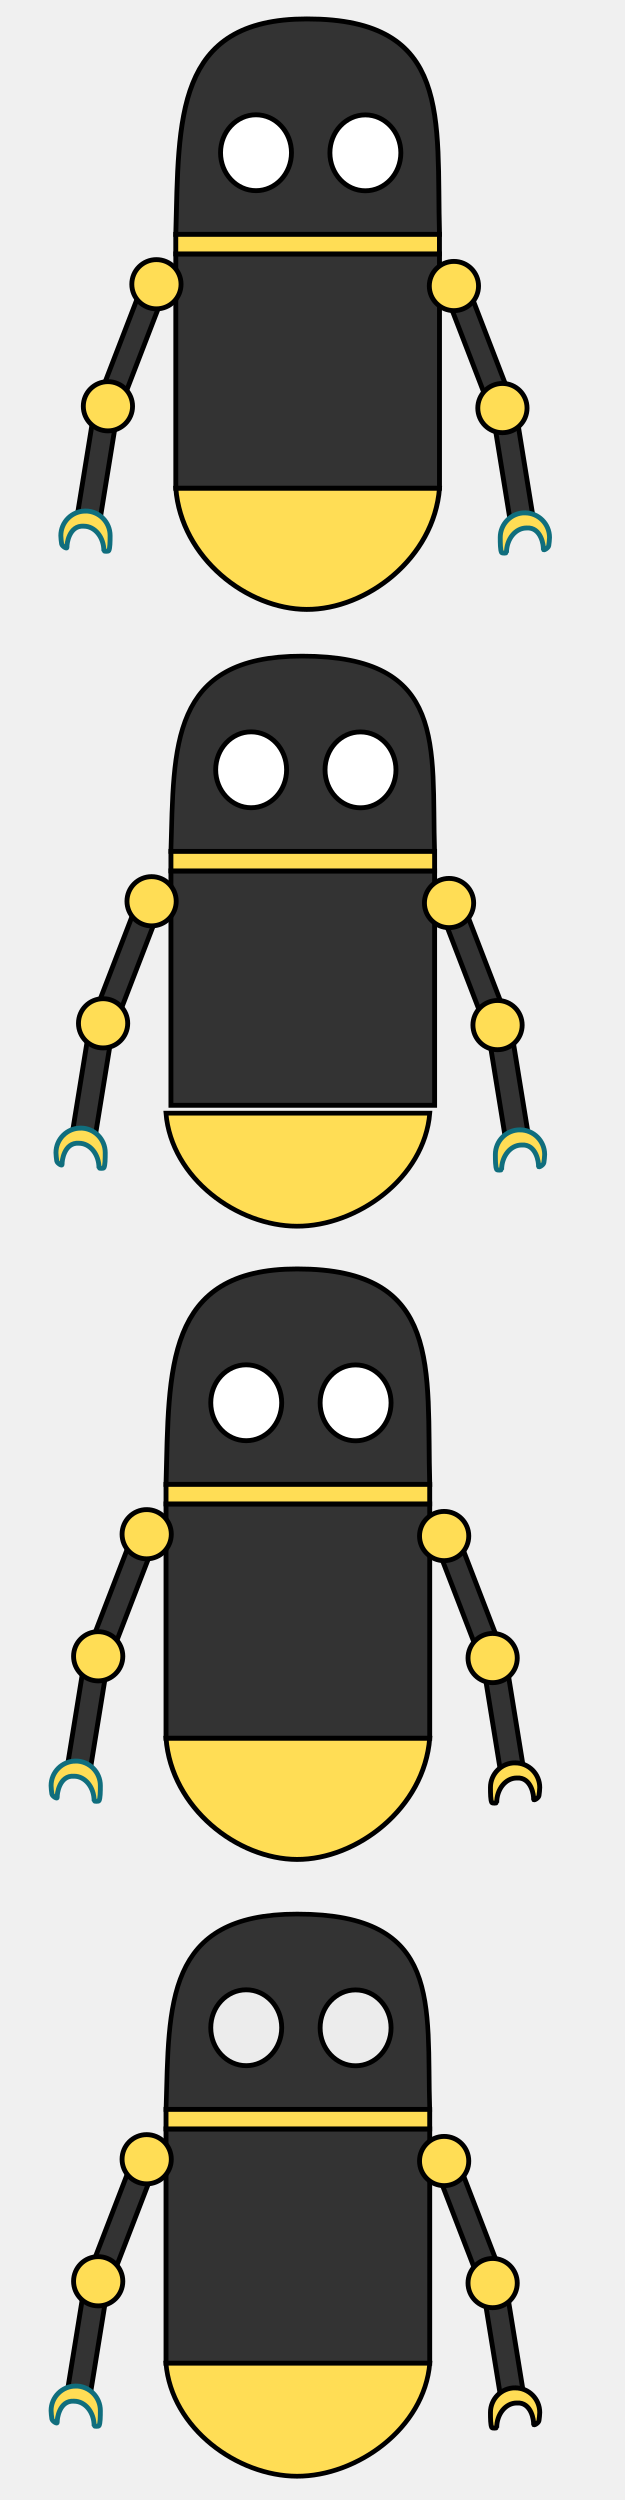
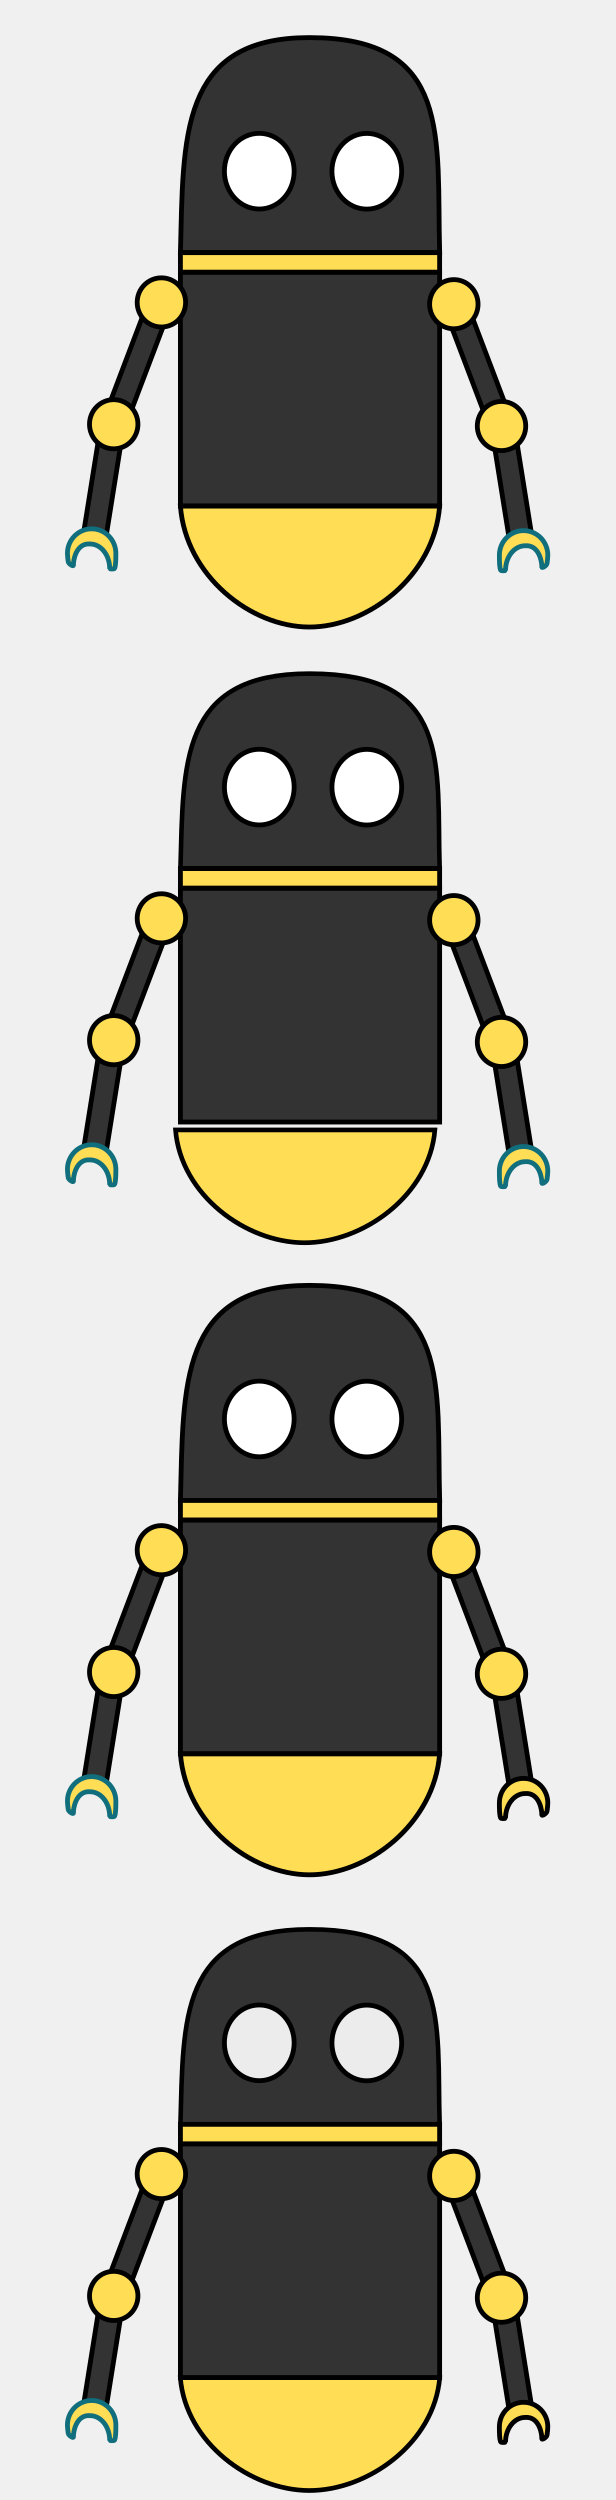
- <svg xmlns="http://www.w3.org/2000/svg" width="64" height="256" viewBox="0 0 16.933 67.733" version="1.1" id="svg8">
+ <svg xmlns="http://www.w3.org/2000/svg" width="189" height="768" viewBox="0 0 50.006 203.2" version="1.1" id="svg8">
  <defs id="defs2" />
-   <g id="layer3" style="opacity:0">
+   <g id="layer3" style="opacity:0" transform="translate(0,135.4667)">
    <rect style="fill:#abdee5;stroke:none;stroke-width:0.5" id="rect3851" width="16.933" height="16.933" x="0" y="-5.5511151e-17" />
    <rect style="fill:#86cfda;stroke:none;stroke-width:0.5" id="rect3851-2" width="16.933" height="16.933" x="8.9009603e-07" y="16.933" />
    <rect style="fill:#abdee5;stroke:none;stroke-width:0.5" id="rect3851-2-7" width="16.933" height="16.933" x="1.0391076e-06" y="33.867" />
    <rect style="fill:#61c0cf;stroke:none;stroke-width:0.5" id="rect3851-2-7-3" width="16.933" height="16.933" x="0" y="50.8" />
  </g>
-   <g id="layer1">
-     <path id="path884" style="fill:#333333;stroke:#000000;stroke-width:0.132;stroke-miterlimit:4;stroke-dasharray:none;stroke-opacity:1" d="M 8.314,0.513 C 4.719,0.513 4.848,3.217 4.763,6.35 h 7.144 C 11.82,3.215 12.274,0.513 8.317,0.513 h -0.003 z" />
-     <ellipse style="fill:#ffffff;stroke:#000000;stroke-width:0.132;stroke-miterlimit:4;stroke-dasharray:none;stroke-opacity:1" id="path891" cx="6.936" cy="4.138" rx="0.961" ry="1.028" />
-     <ellipse style="fill:#ffffff;stroke:#000000;stroke-width:0.132;stroke-miterlimit:4;stroke-dasharray:none;stroke-opacity:1" id="path891-6" cx="9.899" cy="4.141" rx="0.961" ry="1.028" />
-     <path id="rect917" style="fill:#333333;stroke:#000000;stroke-width:0.132;stroke-miterlimit:4;stroke-dasharray:none;stroke-opacity:1" d="m 4.763,6.879 h 7.144 V 13.229 H 4.763 Z" />
-     <rect style="fill:#ffdd55;stroke:#000000;stroke-width:0.132;stroke-miterlimit:4;stroke-dasharray:none;stroke-opacity:1" id="rect915" width="7.144" height="0.529" x="4.762" y="6.35" ry="0" />
-     <path id="path919" style="fill:#ffdd55;stroke:#000000;stroke-width:0.132;stroke-miterlimit:4;stroke-dasharray:none;stroke-opacity:1" d="m 4.763,13.229 c 0.147,1.895 1.935,3.276 3.546,3.282 1.623,0.006 3.451,-1.387 3.598,-3.282 z" />
-     <rect style="fill:#333333;fill-opacity:1;stroke:#000000;stroke-width:0.132;stroke-miterlimit:4;stroke-dasharray:none;stroke-opacity:1" id="rect1009-6" width="0.627" height="2.865" x="11.384" y="13.272" transform="rotate(-9.220181)" />
-     <rect style="fill:#333333;fill-opacity:1;stroke:#000000;stroke-width:0.132;stroke-miterlimit:4;stroke-dasharray:none;stroke-opacity:1" id="rect1009" width="0.627" height="2.865" x="8.407" y="12.03" transform="rotate(-21.07862)" />
-     <circle style="fill:#ffdd55;fill-opacity:1;stroke:#000000;stroke-width:0.132;stroke-miterlimit:4;stroke-dasharray:none;stroke-opacity:1" id="path946" cx="12.298" cy="7.749" r="0.667" />
-     <path id="path946-5" style="fill:#ffdd55;fill-opacity:1;stroke:#106e7d;stroke-width:0.132;stroke-miterlimit:4;stroke-dasharray:none;stroke-opacity:1" d="m 14.22,13.894 c -0.368,-4e-5 -0.667,0.299 -0.667,0.667 1.6e-5,0.164 0.003,0.345 0.036,0.407 0.014,0.027 0.133,0.016 0.133,0.006 -2e-6,-0.37 0.243,-0.669 0.543,-0.669 0.403,-0.031 0.467,0.494 0.456,0.571 -0.009,0.062 0.136,-0.031 0.145,-0.089 0.009,-0.058 0.022,-0.168 0.022,-0.225 -2.3e-5,-0.368 -0.299,-0.667 -0.667,-0.667 z" />
-     <circle style="fill:#ffdd55;fill-opacity:1;stroke:#000000;stroke-width:0.132;stroke-miterlimit:4;stroke-dasharray:none;stroke-opacity:1" id="path946-3" cx="13.612" cy="11.056" r="0.667" />
-     <rect style="fill:#333333;fill-opacity:1;stroke:#000000;stroke-width:0.132;stroke-miterlimit:4;stroke-dasharray:none;stroke-opacity:1" id="rect1009-6-9" width="0.627" height="2.865" x="-4.931" y="10.575" transform="matrix(-0.9870799,-0.1602289,-0.1602289,0.9870799,0,0)" />
-     <rect style="fill:#333333;fill-opacity:1;stroke:#000000;stroke-width:0.132;stroke-miterlimit:4;stroke-dasharray:none;stroke-opacity:1" id="rect1009-1" width="0.627" height="2.865" x="-7.006" y="6.038" transform="matrix(-0.9330878,-0.3596487,-0.3596487,0.9330878,0,0)" />
-     <circle style="fill:#ffdd55;fill-opacity:1;stroke:#000000;stroke-width:0.132;stroke-miterlimit:4;stroke-dasharray:none;stroke-opacity:1" id="path946-2" cx="-4.238" cy="7.701" r="0.667" transform="scale(-1,1)" />
-     <path id="path946-5-7" style="fill:#ffdd55;fill-opacity:1;stroke:#106e7d;stroke-width:0.132;stroke-miterlimit:4;stroke-dasharray:none;stroke-opacity:1" d="m 2.316,13.845 c 0.368,-4e-5 0.667,0.299 0.667,0.667 -1.57e-5,0.164 -0.003,0.345 -0.036,0.407 -0.014,0.027 -0.133,0.016 -0.133,0.006 1.8e-6,-0.37 -0.243,-0.669 -0.543,-0.669 -0.403,-0.031 -0.467,0.494 -0.456,0.571 0.009,0.062 -0.136,-0.031 -0.145,-0.089 -0.009,-0.058 -0.022,-0.168 -0.022,-0.225 2.28e-5,-0.368 0.299,-0.667 0.667,-0.667 z" />
-     <circle style="fill:#ffdd55;fill-opacity:1;stroke:#000000;stroke-width:0.132;stroke-miterlimit:4;stroke-dasharray:none;stroke-opacity:1" id="path946-3-0" cx="-2.924" cy="11.007" r="0.667" transform="scale(-1,1)" />
-     <path id="path884-0" style="fill:#333333;stroke:#000000;stroke-width:0.126;stroke-miterlimit:4;stroke-dasharray:none;stroke-opacity:1" d="m 8.182,17.776 c -3.595,0 -3.467,2.452 -3.552,5.292 h 7.144 c -0.086,-2.842 0.368,-5.292 -3.589,-5.292 h -0.003 z" />
-     <ellipse style="fill:#ffffff;stroke:#000000;stroke-width:0.132;stroke-miterlimit:4;stroke-dasharray:none;stroke-opacity:1" id="path891-8" cx="6.804" cy="20.856" rx="0.961" ry="1.028" />
-     <ellipse style="fill:#ffffff;stroke:#000000;stroke-width:0.132;stroke-miterlimit:4;stroke-dasharray:none;stroke-opacity:1" id="path891-6-9" cx="9.767" cy="20.858" rx="0.961" ry="1.028" />
-     <path id="rect917-3" style="fill:#333333;stroke:#000000;stroke-width:0.132;stroke-miterlimit:4;stroke-dasharray:none;stroke-opacity:1" d="m 4.631,23.596 h 7.144 v 6.35 H 4.631 Z" />
-     <rect style="fill:#ffdd55;stroke:#000000;stroke-width:0.132;stroke-miterlimit:4;stroke-dasharray:none;stroke-opacity:1" id="rect915-1" width="7.144" height="0.529" x="4.631" y="23.067" ry="0" />
-     <path id="path919-4" style="fill:#ffdd55;stroke:#000000;stroke-width:0.128;stroke-miterlimit:4;stroke-dasharray:none;stroke-opacity:1" d="m 4.496,30.16 c 0.147,1.768 1.936,3.057 3.548,3.062 1.624,0.005 3.453,-1.295 3.6,-3.062 z" />
-     <rect style="fill:#333333;fill-opacity:1;stroke:#000000;stroke-width:0.132;stroke-miterlimit:4;stroke-dasharray:none;stroke-opacity:1" id="rect1009-6-8" width="0.627" height="2.865" x="8.575" y="29.752" transform="rotate(-9.220181)" />
-     <rect style="fill:#333333;fill-opacity:1;stroke:#000000;stroke-width:0.132;stroke-miterlimit:4;stroke-dasharray:none;stroke-opacity:1" id="rect1009-9" width="0.627" height="2.865" x="2.271" y="27.582" transform="rotate(-21.07862)" />
-     <circle style="fill:#ffdd55;fill-opacity:1;stroke:#000000;stroke-width:0.132;stroke-miterlimit:4;stroke-dasharray:none;stroke-opacity:1" id="path946-6" cx="12.166" cy="24.466" r="0.667" />
-     <path id="path946-5-77" style="fill:#ffdd55;fill-opacity:1;stroke:#106e7d;stroke-width:0.132;stroke-miterlimit:4;stroke-dasharray:none;stroke-opacity:1" d="m 14.088,30.611 c -0.368,-4e-5 -0.667,0.299 -0.667,0.667 1.6e-5,0.164 0.003,0.345 0.036,0.407 0.014,0.027 0.133,0.016 0.133,0.006 -2e-6,-0.37 0.243,-0.669 0.543,-0.669 0.403,-0.031 0.467,0.494 0.456,0.571 -0.009,0.062 0.136,-0.031 0.145,-0.089 0.009,-0.058 0.022,-0.168 0.022,-0.225 -2.3e-5,-0.368 -0.299,-0.667 -0.667,-0.667 z" />
-     <circle style="fill:#ffdd55;fill-opacity:1;stroke:#000000;stroke-width:0.132;stroke-miterlimit:4;stroke-dasharray:none;stroke-opacity:1" id="path946-3-3" cx="13.48" cy="27.773" r="0.667" />
-     <rect style="fill:#333333;fill-opacity:1;stroke:#000000;stroke-width:0.132;stroke-miterlimit:4;stroke-dasharray:none;stroke-opacity:1" id="rect1009-6-9-7" width="0.627" height="2.865" x="-7.479" y="27.097" transform="matrix(-0.9870799,-0.1602289,-0.1602289,0.9870799,0,0)" />
-     <rect style="fill:#333333;fill-opacity:1;stroke:#000000;stroke-width:0.132;stroke-miterlimit:4;stroke-dasharray:none;stroke-opacity:1" id="rect1009-1-1" width="0.627" height="2.865" x="-12.895" y="21.684" transform="matrix(-0.9330878,-0.3596487,-0.3596487,0.9330878,0,0)" />
-     <circle style="fill:#ffdd55;fill-opacity:1;stroke:#000000;stroke-width:0.132;stroke-miterlimit:4;stroke-dasharray:none;stroke-opacity:1" id="path946-2-2" cx="-4.107" cy="24.418" r="0.667" transform="scale(-1,1)" />
-     <path id="path946-5-7-2" style="fill:#ffdd55;fill-opacity:1;stroke:#106e7d;stroke-width:0.132;stroke-miterlimit:4;stroke-dasharray:none;stroke-opacity:1" d="m 2.184,30.563 c 0.368,-4e-5 0.667,0.299 0.667,0.667 -1.5e-5,0.164 -0.003,0.345 -0.036,0.407 -0.014,0.027 -0.133,0.016 -0.133,0.006 2e-6,-0.37 -0.243,-0.669 -0.543,-0.669 -0.403,-0.031 -0.467,0.494 -0.456,0.571 0.009,0.062 -0.136,-0.031 -0.145,-0.089 -0.009,-0.058 -0.022,-0.168 -0.022,-0.225 2.2e-5,-0.368 0.299,-0.667 0.667,-0.667 z" />
-     <circle style="fill:#ffdd55;fill-opacity:1;stroke:#000000;stroke-width:0.132;stroke-miterlimit:4;stroke-dasharray:none;stroke-opacity:1" id="path946-3-0-1" cx="-2.793" cy="27.725" r="0.667" transform="scale(-1,1)" />
-     <path id="path884-5" style="fill:#333333;stroke:#000000;stroke-width:0.132;stroke-miterlimit:4;stroke-dasharray:none;stroke-opacity:1" d="m 8.05,34.38 c -3.595,0 -3.467,2.704 -3.552,5.837 h 7.144 c -0.086,-3.135 0.368,-5.837 -3.589,-5.837 h -0.003 z" />
-     <ellipse style="fill:#ffffff;stroke:#000000;stroke-width:0.132;stroke-miterlimit:4;stroke-dasharray:none;stroke-opacity:1" id="path891-0" cx="6.671" cy="38.005" rx="0.961" ry="1.028" />
-     <ellipse style="fill:#ffffff;stroke:#000000;stroke-width:0.132;stroke-miterlimit:4;stroke-dasharray:none;stroke-opacity:1" id="path891-6-90" cx="9.634" cy="38.008" rx="0.961" ry="1.028" />
-     <path id="rect917-4" style="fill:#333333;stroke:#000000;stroke-width:0.132;stroke-miterlimit:4;stroke-dasharray:none;stroke-opacity:1" d="m 4.498,40.746 h 7.144 v 6.35 H 4.498 Z" />
-     <rect style="fill:#ffdd55;stroke:#000000;stroke-width:0.132;stroke-miterlimit:4;stroke-dasharray:none;stroke-opacity:1" id="rect915-0" width="7.144" height="0.529" x="4.498" y="40.217" ry="0" />
-     <path id="path919-1" style="fill:#ffdd55;stroke:#000000;stroke-width:0.132;stroke-miterlimit:4;stroke-dasharray:none;stroke-opacity:1" d="m 4.498,47.096 c 0.147,1.895 1.935,3.276 3.546,3.282 1.623,0.006 3.451,-1.387 3.598,-3.282 z" />
-     <rect style="fill:#333333;fill-opacity:1;stroke:#000000;stroke-width:0.132;stroke-miterlimit:4;stroke-dasharray:none;stroke-opacity:1" id="rect1009-6-3" width="0.627" height="2.865" x="5.696" y="46.659" transform="rotate(-9.220181)" />
-     <rect style="fill:#333333;fill-opacity:1;stroke:#000000;stroke-width:0.132;stroke-miterlimit:4;stroke-dasharray:none;stroke-opacity:1" id="rect1009-7" width="0.627" height="2.865" x="-4.02" y="43.536" transform="rotate(-21.07862)" />
-     <circle style="fill:#ffdd55;fill-opacity:1;stroke:#000000;stroke-width:0.132;stroke-miterlimit:4;stroke-dasharray:none;stroke-opacity:1" id="path946-4" cx="12.033" cy="41.616" r="0.667" />
-     <path id="path946-5-1" style="fill:#ffdd55;fill-opacity:1;stroke:#000000;stroke-width:0.132;stroke-miterlimit:4;stroke-dasharray:none;stroke-opacity:1" d="m 13.955,47.761 c -0.368,-4e-5 -0.667,0.299 -0.667,0.667 1.6e-5,0.164 0.003,0.345 0.036,0.407 0.014,0.027 0.133,0.016 0.133,0.006 -2e-6,-0.37 0.243,-0.669 0.543,-0.669 0.403,-0.031 0.467,0.494 0.456,0.571 -0.009,0.062 0.136,-0.031 0.145,-0.089 0.009,-0.058 0.022,-0.168 0.022,-0.225 -2.3e-5,-0.368 -0.299,-0.667 -0.667,-0.667 z" />
-     <circle style="fill:#ffdd55;fill-opacity:1;stroke:#000000;stroke-width:0.132;stroke-miterlimit:4;stroke-dasharray:none;stroke-opacity:1" id="path946-3-1" cx="13.347" cy="44.922" r="0.667" />
-     <rect style="fill:#333333;fill-opacity:1;stroke:#000000;stroke-width:0.132;stroke-miterlimit:4;stroke-dasharray:none;stroke-opacity:1" id="rect1009-6-9-3" width="0.627" height="2.865" x="-10.096" y="44.046" transform="matrix(-0.9870799,-0.1602289,-0.1602289,0.9870799,0,0)" />
-     <rect style="fill:#333333;fill-opacity:1;stroke:#000000;stroke-width:0.132;stroke-miterlimit:4;stroke-dasharray:none;stroke-opacity:1" id="rect1009-1-0" width="0.627" height="2.865" x="-18.939" y="37.734" transform="matrix(-0.9330878,-0.3596487,-0.3596487,0.9330878,0,0)" />
-     <circle style="fill:#ffdd55;fill-opacity:1;stroke:#000000;stroke-width:0.132;stroke-miterlimit:4;stroke-dasharray:none;stroke-opacity:1" id="path946-2-3" cx="-3.974" cy="41.567" r="0.667" transform="scale(-1,1)" />
-     <path id="path946-5-7-21" style="fill:#ffdd55;fill-opacity:1;stroke:#106e7d;stroke-width:0.132;stroke-miterlimit:4;stroke-dasharray:none;stroke-opacity:1" d="m 2.052,47.712 c 0.368,-4e-5 0.667,0.299 0.667,0.667 -1.5e-5,0.164 -0.003,0.345 -0.036,0.407 -0.014,0.027 -0.133,0.016 -0.133,0.006 2e-6,-0.37 -0.243,-0.669 -0.543,-0.669 -0.403,-0.031 -0.467,0.494 -0.456,0.571 0.009,0.062 -0.136,-0.031 -0.145,-0.089 -0.009,-0.058 -0.022,-0.168 -0.022,-0.225 2.2e-5,-0.368 0.299,-0.667 0.667,-0.667 z" />
-     <circle style="fill:#ffdd55;fill-opacity:1;stroke:#000000;stroke-width:0.132;stroke-miterlimit:4;stroke-dasharray:none;stroke-opacity:1" id="path946-3-0-7" cx="-2.66" cy="44.874" r="0.667" transform="scale(-1,1)" />
-     <path id="path884-0-5" style="fill:#333333;stroke:#000000;stroke-width:0.126;stroke-miterlimit:4;stroke-dasharray:none;stroke-opacity:1" d="m 8.05,51.858 c -3.595,0 -3.467,2.452 -3.552,5.292 h 7.144 c -0.086,-2.842 0.368,-5.292 -3.589,-5.292 h -0.003 z" />
-     <ellipse style="fill:#ececec;stroke:#000000;stroke-width:0.132;stroke-miterlimit:4;stroke-dasharray:none;stroke-opacity:1" id="path891-8-6" cx="6.671" cy="54.938" rx="0.961" ry="1.028" />
-     <ellipse style="fill:#ececec;stroke:#000000;stroke-width:0.132;stroke-miterlimit:4;stroke-dasharray:none;stroke-opacity:1" id="path891-6-9-5" cx="9.634" cy="54.941" rx="0.961" ry="1.028" />
-     <path id="rect917-3-4" style="fill:#333333;stroke:#000000;stroke-width:0.132;stroke-miterlimit:4;stroke-dasharray:none;stroke-opacity:1" d="m 4.498,57.679 h 7.144 v 6.35 H 4.498 Z" />
-     <rect style="fill:#ffdd55;stroke:#000000;stroke-width:0.132;stroke-miterlimit:4;stroke-dasharray:none;stroke-opacity:1" id="rect915-1-2" width="7.144" height="0.529" x="4.498" y="57.15" ry="0" />
-     <path id="path919-4-2" style="fill:#ffdd55;stroke:#000000;stroke-width:0.128;stroke-miterlimit:4;stroke-dasharray:none;stroke-opacity:1" d="m 4.496,64.027 c 0.147,1.768 1.936,3.057 3.548,3.062 1.624,0.005 3.453,-1.295 3.6,-3.062 z" />
-     <rect style="fill:#333333;fill-opacity:1;stroke:#000000;stroke-width:0.132;stroke-miterlimit:4;stroke-dasharray:none;stroke-opacity:1" id="rect1009-6-8-1" width="0.627" height="2.865" x="2.983" y="63.374" transform="rotate(-9.220181)" />
-     <rect style="fill:#333333;fill-opacity:1;stroke:#000000;stroke-width:0.132;stroke-miterlimit:4;stroke-dasharray:none;stroke-opacity:1" id="rect1009-9-7" width="0.627" height="2.865" x="-10.11" y="59.336" transform="rotate(-21.07862)" />
-     <circle style="fill:#ffdd55;fill-opacity:1;stroke:#000000;stroke-width:0.132;stroke-miterlimit:4;stroke-dasharray:none;stroke-opacity:1" id="path946-6-2" cx="12.033" cy="58.549" r="0.667" />
-     <path id="path946-5-77-4" style="fill:#ffdd55;fill-opacity:1;stroke:#000000;stroke-width:0.132;stroke-miterlimit:4;stroke-dasharray:none;stroke-opacity:1" d="m 13.955,64.694 c -0.368,-4e-5 -0.667,0.299 -0.667,0.667 1.6e-5,0.164 0.003,0.345 0.036,0.407 0.014,0.027 0.133,0.016 0.133,0.006 -2e-6,-0.37 0.243,-0.669 0.543,-0.669 0.403,-0.031 0.467,0.494 0.456,0.571 -0.009,0.062 0.136,-0.031 0.145,-0.089 0.009,-0.058 0.022,-0.168 0.022,-0.225 -2.3e-5,-0.368 -0.299,-0.667 -0.667,-0.667 z" />
-     <circle style="fill:#ffdd55;fill-opacity:1;stroke:#000000;stroke-width:0.132;stroke-miterlimit:4;stroke-dasharray:none;stroke-opacity:1" id="path946-3-3-1" cx="13.347" cy="61.856" r="0.667" />
-     <rect style="fill:#333333;fill-opacity:1;stroke:#000000;stroke-width:0.132;stroke-miterlimit:4;stroke-dasharray:none;stroke-opacity:1" id="rect1009-6-9-7-6" width="0.627" height="2.865" x="-12.809" y="60.761" transform="matrix(-0.9870799,-0.1602289,-0.1602289,0.9870799,0,0)" />
-     <rect style="fill:#333333;fill-opacity:1;stroke:#000000;stroke-width:0.132;stroke-miterlimit:4;stroke-dasharray:none;stroke-opacity:1" id="rect1009-1-1-5" width="0.627" height="2.865" x="-25.029" y="53.534" transform="matrix(-0.9330878,-0.3596487,-0.3596487,0.9330878,0,0)" />
-     <circle style="fill:#ffdd55;fill-opacity:1;stroke:#000000;stroke-width:0.132;stroke-miterlimit:4;stroke-dasharray:none;stroke-opacity:1" id="path946-2-2-7" cx="-3.974" cy="58.501" r="0.667" transform="scale(-1,1)" />
-     <path id="path946-5-7-2-8" style="fill:#ffdd55;fill-opacity:1;stroke:#106e7d;stroke-width:0.132;stroke-miterlimit:4;stroke-dasharray:none;stroke-opacity:1" d="m 2.052,64.645 c 0.368,-4e-5 0.667,0.299 0.667,0.667 -1.5e-5,0.164 -0.003,0.345 -0.036,0.407 -0.014,0.027 -0.133,0.016 -0.133,0.006 2e-6,-0.37 -0.243,-0.669 -0.543,-0.669 -0.403,-0.031 -0.467,0.494 -0.456,0.571 0.009,0.062 -0.136,-0.031 -0.145,-0.089 -0.009,-0.058 -0.022,-0.168 -0.022,-0.225 2.2e-5,-0.368 0.299,-0.667 0.667,-0.667 z" />
-     <circle style="fill:#ffdd55;fill-opacity:1;stroke:#000000;stroke-width:0.132;stroke-miterlimit:4;stroke-dasharray:none;stroke-opacity:1" id="path946-3-0-1-5" cx="-2.66" cy="61.807" r="0.667" transform="scale(-1,1)" />
+   <g id="layer1" transform="translate(0,135.4667)">
+     <g id="g9548" transform="translate(0.0116125)">
+       <path d="m 25.128,-132.41 c -10.603,0 -10.224,8.098 -10.475,17.48 h 21.069 c -0.253,-9.388 1.086,-17.48 -10.584,-17.48 h -0.01 z" style="fill:#333333;stroke:#000000;stroke-width:0.393;stroke-miterlimit:4;stroke-dasharray:none;stroke-opacity:1" id="path884" />
+       <ellipse ry="3.077" rx="2.835" cy="-121.553" cx="21.062" id="path891" style="fill:#ffffff;stroke:#000000;stroke-width:0.393;stroke-miterlimit:4;stroke-dasharray:none;stroke-opacity:1" />
+       <ellipse ry="3.077" rx="2.835" cy="-121.546" cx="29.802" id="path891-6" style="fill:#ffffff;stroke:#000000;stroke-width:0.393;stroke-miterlimit:4;stroke-dasharray:none;stroke-opacity:1" />
+       <path d="m 14.652,-113.346 h 21.069 v 19.016 H 14.652 Z" style="fill:#333333;stroke:#000000;stroke-width:0.393;stroke-miterlimit:4;stroke-dasharray:none;stroke-opacity:1" id="rect917" />
+       <rect ry="0" y="-114.931" x="14.652" height="1.585" width="21.069" id="rect915" style="fill:#ffdd55;stroke:#000000;stroke-width:0.393;stroke-miterlimit:4;stroke-dasharray:none;stroke-opacity:1" />
+       <path d="m 14.652,-94.33 c 0.434,5.674 5.707,9.812 10.457,9.829 4.788,0.018 10.179,-4.155 10.612,-9.829 z" style="fill:#ffdd55;stroke:#000000;stroke-width:0.393;stroke-miterlimit:4;stroke-dasharray:none;stroke-opacity:1" id="path919" />
+       <rect transform="matrix(0.9866877,-0.1626267,0.1578646,0.9874608,0,0)" y="-92.336" x="55.333" height="8.577" width="1.851" id="rect1009-6" style="fill:#333333;fill-opacity:1;stroke:#000000;stroke-width:0.393;stroke-miterlimit:4;stroke-dasharray:none;stroke-opacity:1" />
+       <rect transform="matrix(0.9312243,-0.3644466,0.3548954,0.934906,0,0)" y="-88.563" x="72.95" height="8.564" width="1.854" id="rect1009" style="fill:#333333;fill-opacity:1;stroke:#000000;stroke-width:0.393;stroke-miterlimit:4;stroke-dasharray:none;stroke-opacity:1" />
+       <ellipse ry="1.998" rx="1.968" cy="-110.741" cx="36.876" id="path946" style="fill:#ffdd55;fill-opacity:1;stroke:#000000;stroke-width:0.393;stroke-miterlimit:4;stroke-dasharray:none;stroke-opacity:1" />
+       <path d="m 42.546,-92.339 c -1.087,-1.19e-4 -1.968,0.894 -1.968,1.998 4.6e-5,0.491 0.009,1.033 0.106,1.219 0.041,0.079 0.394,0.049 0.394,0.018 -6e-6,-1.107 0.716,-2.005 1.6,-2.004 1.189,-0.093 1.377,1.478 1.344,1.709 -0.026,0.184 0.402,-0.094 0.428,-0.267 0.026,-0.173 0.064,-0.504 0.064,-0.674 -6.9e-5,-1.103 -0.881,-1.998 -1.967,-1.998 z" style="fill:#ffdd55;fill-opacity:1;stroke:#106e7d;stroke-width:0.393;stroke-miterlimit:4;stroke-dasharray:none;stroke-opacity:1" id="path946-5" />
+       <ellipse ry="1.998" rx="1.968" cy="-100.839" cx="40.752" id="path946-3" style="fill:#ffdd55;fill-opacity:1;stroke:#000000;stroke-width:0.393;stroke-miterlimit:4;stroke-dasharray:none;stroke-opacity:1" />
+       <rect transform="matrix(-0.9866877,-0.1626267,-0.1578646,0.9874608,0,0)" y="-100.608" x="5.999" height="8.577" width="1.851" id="rect1009-6-9" style="fill:#333333;fill-opacity:1;stroke:#000000;stroke-width:0.393;stroke-miterlimit:4;stroke-dasharray:none;stroke-opacity:1" />
+       <rect transform="matrix(-0.9312243,-0.3644466,-0.3548954,0.934906,0,0)" y="-106.915" x="26.27" height="8.564" width="1.854" id="rect1009-1" style="fill:#333333;fill-opacity:1;stroke:#000000;stroke-width:0.393;stroke-miterlimit:4;stroke-dasharray:none;stroke-opacity:1" />
+       <ellipse ry="1.998" rx="1.968" transform="scale(-1,1)" cy="-110.886" cx="-13.107" id="path946-2" style="fill:#ffdd55;fill-opacity:1;stroke:#000000;stroke-width:0.393;stroke-miterlimit:4;stroke-dasharray:none;stroke-opacity:1" />
+       <path d="m 7.437,-92.484 c 1.087,-1.19e-4 1.968,0.894 1.968,1.998 -4.61e-5,0.491 -0.009,1.033 -0.106,1.219 -0.041,0.079 -0.394,0.049 -0.394,0.018 5.3e-6,-1.107 -0.716,-2.005 -1.6,-2.004 -1.189,-0.093 -1.377,1.478 -1.344,1.709 0.026,0.184 -0.402,-0.094 -0.428,-0.267 -0.026,-0.173 -0.064,-0.504 -0.064,-0.674 6.73e-5,-1.103 0.881,-1.998 1.967,-1.998 z" style="fill:#ffdd55;fill-opacity:1;stroke:#106e7d;stroke-width:0.393;stroke-miterlimit:4;stroke-dasharray:none;stroke-opacity:1" id="path946-5-7" />
+       <ellipse ry="1.998" rx="1.968" transform="scale(-1,1)" cy="-100.984" cx="-9.231" id="path946-3-0" style="fill:#ffdd55;fill-opacity:1;stroke:#000000;stroke-width:0.393;stroke-miterlimit:4;stroke-dasharray:none;stroke-opacity:1" />
+     </g>
+     <g id="g9566" transform="translate(0.4007543)">
+       <path d="m 24.739,-80.715 c -10.603,0 -10.224,7.342 -10.475,15.847 h 21.069 c -0.253,-8.511 1.086,-15.847 -10.584,-15.847 h -0.01 z" style="fill:#333333;stroke:#000000;stroke-width:0.374;stroke-miterlimit:4;stroke-dasharray:none;stroke-opacity:1" id="path884-0" />
+       <ellipse ry="3.077" rx="2.835" cy="-71.491" cx="20.673" id="path891-8" style="fill:#ffffff;stroke:#000000;stroke-width:0.393;stroke-miterlimit:4;stroke-dasharray:none;stroke-opacity:1" />
+       <ellipse ry="3.077" rx="2.835" cy="-71.484" cx="29.413" id="path891-6-9" style="fill:#ffffff;stroke:#000000;stroke-width:0.393;stroke-miterlimit:4;stroke-dasharray:none;stroke-opacity:1" />
+       <path d="m 14.263,-63.284 h 21.069 v 19.016 H 14.263 Z" style="fill:#333333;stroke:#000000;stroke-width:0.393;stroke-miterlimit:4;stroke-dasharray:none;stroke-opacity:1" id="rect917-3" />
+       <rect ry="0" y="-64.868" x="14.263" height="1.585" width="21.069" id="rect915-1" style="fill:#ffdd55;stroke:#000000;stroke-width:0.393;stroke-miterlimit:4;stroke-dasharray:none;stroke-opacity:1" />
+       <path d="m 13.865,-43.627 c 0.434,5.294 5.711,9.154 10.464,9.171 4.791,0.016 10.185,-3.877 10.619,-9.171 z" style="fill:#ffdd55;stroke:#000000;stroke-width:0.38;stroke-miterlimit:4;stroke-dasharray:none;stroke-opacity:1" id="path919-4" />
+       <rect transform="matrix(0.9866877,-0.1626267,0.1578646,0.9874608,0,0)" y="-43.003" x="47.045" height="8.577" width="1.851" id="rect1009-6-8" style="fill:#333333;fill-opacity:1;stroke:#000000;stroke-width:0.393;stroke-miterlimit:4;stroke-dasharray:none;stroke-opacity:1" />
+       <rect transform="matrix(0.9312243,-0.3644466,0.3548954,0.934906,0,0)" y="-42.083" x="54.818" height="8.564" width="1.854" id="rect1009-9" style="fill:#333333;fill-opacity:1;stroke:#000000;stroke-width:0.393;stroke-miterlimit:4;stroke-dasharray:none;stroke-opacity:1" />
+       <ellipse ry="1.998" rx="1.968" cy="-60.679" cx="36.487" id="path946-6" style="fill:#ffdd55;fill-opacity:1;stroke:#000000;stroke-width:0.393;stroke-miterlimit:4;stroke-dasharray:none;stroke-opacity:1" />
+       <path d="m 42.156,-42.277 c -1.087,-1.2e-4 -1.968,0.894 -1.968,1.998 4.6e-5,0.491 0.009,1.033 0.106,1.219 0.041,0.079 0.394,0.049 0.394,0.018 -6e-6,-1.107 0.716,-2.005 1.6,-2.004 1.189,-0.093 1.377,1.478 1.344,1.709 -0.026,0.184 0.402,-0.094 0.428,-0.267 0.026,-0.173 0.064,-0.504 0.064,-0.674 -6.7e-5,-1.103 -0.881,-1.998 -1.967,-1.998 z" style="fill:#ffdd55;fill-opacity:1;stroke:#106e7d;stroke-width:0.393;stroke-miterlimit:4;stroke-dasharray:none;stroke-opacity:1" id="path946-5-77" />
+       <ellipse ry="1.998" rx="1.968" cy="-50.776" cx="40.362" id="path946-3-3" style="fill:#ffdd55;fill-opacity:1;stroke:#000000;stroke-width:0.393;stroke-miterlimit:4;stroke-dasharray:none;stroke-opacity:1" />
+       <rect transform="matrix(-0.9866877,-0.1626267,-0.1578646,0.9874608,0,0)" y="-51.148" x="-1.52" height="8.577" width="1.851" id="rect1009-6-9-7" style="fill:#333333;fill-opacity:1;stroke:#000000;stroke-width:0.393;stroke-miterlimit:4;stroke-dasharray:none;stroke-opacity:1" />
+       <rect transform="matrix(-0.9312243,-0.3644466,-0.3548954,0.934906,0,0)" y="-60.152" x="8.865" height="8.564" width="1.854" id="rect1009-1-1" style="fill:#333333;fill-opacity:1;stroke:#000000;stroke-width:0.393;stroke-miterlimit:4;stroke-dasharray:none;stroke-opacity:1" />
+       <ellipse ry="1.998" rx="1.968" transform="scale(-1,1)" cy="-60.824" cx="-12.718" id="path946-2-2" style="fill:#ffdd55;fill-opacity:1;stroke:#000000;stroke-width:0.393;stroke-miterlimit:4;stroke-dasharray:none;stroke-opacity:1" />
+       <path d="m 7.048,-42.422 c 1.087,-1.2e-4 1.968,0.894 1.968,1.998 -4.43e-5,0.491 -0.009,1.033 -0.106,1.219 -0.041,0.079 -0.394,0.049 -0.394,0.018 5.9e-6,-1.107 -0.716,-2.005 -1.6,-2.004 -1.189,-0.093 -1.377,1.478 -1.344,1.709 0.026,0.184 -0.402,-0.094 -0.428,-0.267 -0.026,-0.173 -0.064,-0.504 -0.064,-0.674 6.48e-5,-1.103 0.881,-1.998 1.967,-1.998 z" style="fill:#ffdd55;fill-opacity:1;stroke:#106e7d;stroke-width:0.393;stroke-miterlimit:4;stroke-dasharray:none;stroke-opacity:1" id="path946-5-7-2" />
+       <ellipse ry="1.998" rx="1.968" transform="scale(-1,1)" cy="-50.921" cx="-8.842" id="path946-3-0-1" style="fill:#ffdd55;fill-opacity:1;stroke:#000000;stroke-width:0.393;stroke-miterlimit:4;stroke-dasharray:none;stroke-opacity:1" />
+     </g>
+     <g id="g9584" transform="translate(0.791965)">
+       <path d="m 24.347,-30.991 c -10.603,0 -10.224,8.098 -10.475,17.48 h 21.069 c -0.253,-9.388 1.086,-17.48 -10.584,-17.48 h -0.009 z" style="fill:#333333;stroke:#000000;stroke-width:0.393;stroke-miterlimit:4;stroke-dasharray:none;stroke-opacity:1" id="path884-5" />
+       <ellipse ry="3.077" rx="2.835" cy="-20.134" cx="20.281" id="path891-0" style="fill:#ffffff;stroke:#000000;stroke-width:0.393;stroke-miterlimit:4;stroke-dasharray:none;stroke-opacity:1" />
+       <ellipse ry="3.077" rx="2.835" cy="-20.127" cx="29.022" id="path891-6-90" style="fill:#ffffff;stroke:#000000;stroke-width:0.393;stroke-miterlimit:4;stroke-dasharray:none;stroke-opacity:1" />
+       <path d="M 13.872,-11.927 H 34.941 V 7.089 H 13.872 Z" style="fill:#333333;stroke:#000000;stroke-width:0.393;stroke-miterlimit:4;stroke-dasharray:none;stroke-opacity:1" id="rect917-4" />
+       <rect ry="0" y="-13.511" x="13.872" height="1.585" width="21.069" id="rect915-0" style="fill:#ffdd55;stroke:#000000;stroke-width:0.393;stroke-miterlimit:4;stroke-dasharray:none;stroke-opacity:1" />
+       <path d="m 13.872,7.089 c 0.434,5.674 5.707,9.812 10.457,9.829 4.788,0.018 10.179,-4.155 10.612,-9.829 z" style="fill:#ffdd55;stroke:#000000;stroke-width:0.393;stroke-miterlimit:4;stroke-dasharray:none;stroke-opacity:1" id="path919-1" />
+       <rect transform="matrix(0.9866877,-0.1626267,0.1578646,0.9874608,0,0)" y="7.607" x="38.551" height="8.577" width="1.851" id="rect1009-6-3" style="fill:#333333;fill-opacity:1;stroke:#000000;stroke-width:0.393;stroke-miterlimit:4;stroke-dasharray:none;stroke-opacity:1" />
+       <rect transform="matrix(0.9312243,-0.3644466,0.3548954,0.934906,0,0)" y="5.602" x="36.225" height="8.564" width="1.854" id="rect1009-7" style="fill:#333333;fill-opacity:1;stroke:#000000;stroke-width:0.393;stroke-miterlimit:4;stroke-dasharray:none;stroke-opacity:1" />
+       <ellipse ry="1.998" rx="1.968" cy="-9.322" cx="36.096" id="path946-4" style="fill:#ffdd55;fill-opacity:1;stroke:#000000;stroke-width:0.393;stroke-miterlimit:4;stroke-dasharray:none;stroke-opacity:1" />
+       <path d="m 41.765,9.08 c -1.087,-1.199e-4 -1.968,0.894 -1.968,1.998 4.6e-5,0.491 0.009,1.033 0.106,1.219 0.041,0.079 0.394,0.049 0.394,0.018 -6e-6,-1.107 0.716,-2.005 1.6,-2.004 1.189,-0.093 1.377,1.478 1.344,1.709 -0.026,0.184 0.402,-0.094 0.428,-0.267 0.026,-0.173 0.064,-0.504 0.064,-0.674 -6.6e-5,-1.103 -0.881,-1.998 -1.967,-1.998 z" style="fill:#ffdd55;fill-opacity:1;stroke:#000000;stroke-width:0.393;stroke-miterlimit:4;stroke-dasharray:none;stroke-opacity:1" id="path946-5-1" />
+       <ellipse ry="1.998" rx="1.968" cy="0.581" cx="39.971" id="path946-3-1" style="fill:#ffdd55;fill-opacity:1;stroke:#000000;stroke-width:0.393;stroke-miterlimit:4;stroke-dasharray:none;stroke-opacity:1" />
+       <rect transform="matrix(-0.9866877,-0.1626267,-0.1578646,0.9874608,0,0)" y="-0.411" x="-9.241" height="8.577" width="1.851" id="rect1009-6-9-3" style="fill:#333333;fill-opacity:1;stroke:#000000;stroke-width:0.393;stroke-miterlimit:4;stroke-dasharray:none;stroke-opacity:1" />
+       <rect transform="matrix(-0.9312243,-0.3644466,-0.3548954,0.934906,0,0)" y="-12.182" x="-8.996" height="8.564" width="1.854" id="rect1009-1-0" style="fill:#333333;fill-opacity:1;stroke:#000000;stroke-width:0.393;stroke-miterlimit:4;stroke-dasharray:none;stroke-opacity:1" />
+       <ellipse ry="1.998" rx="1.968" transform="scale(-1,1)" cy="-9.467" cx="-12.327" id="path946-2-3" style="fill:#ffdd55;fill-opacity:1;stroke:#000000;stroke-width:0.393;stroke-miterlimit:4;stroke-dasharray:none;stroke-opacity:1" />
+       <path d="m 6.657,8.935 c 1.087,-1.198e-4 1.968,0.894 1.968,1.998 -4.44e-5,0.492 -0.009,1.033 -0.106,1.219 -0.041,0.079 -0.394,0.049 -0.394,0.018 6.1e-6,-1.107 -0.716,-2.005 -1.6,-2.004 C 5.336,10.073 5.148,11.644 5.181,11.874 5.207,12.058 4.779,11.78 4.753,11.607 4.728,11.434 4.69,11.103 4.69,10.933 4.69,9.829 5.57,8.935 6.657,8.935 Z" style="fill:#ffdd55;fill-opacity:1;stroke:#106e7d;stroke-width:0.393;stroke-miterlimit:4;stroke-dasharray:none;stroke-opacity:1" id="path946-5-7-21" />
+       <ellipse ry="1.998" rx="1.968" transform="scale(-1,1)" cy="0.436" cx="-8.451" id="path946-3-0-7" style="fill:#ffdd55;fill-opacity:1;stroke:#000000;stroke-width:0.393;stroke-miterlimit:4;stroke-dasharray:none;stroke-opacity:1" />
+     </g>
+     <g id="g9602" transform="translate(0.7919654)">
+       <path d="m 24.347,21.351 c -10.603,0 -10.224,7.342 -10.475,15.847 H 34.941 C 34.688,28.687 36.027,21.351 24.357,21.351 h -0.01 z" style="fill:#333333;stroke:#000000;stroke-width:0.374;stroke-miterlimit:4;stroke-dasharray:none;stroke-opacity:1" id="path884-0-5" />
+       <ellipse ry="3.077" rx="2.835" cy="30.575" cx="20.281" id="path891-8-6" style="fill:#ececec;stroke:#000000;stroke-width:0.393;stroke-miterlimit:4;stroke-dasharray:none;stroke-opacity:1" />
+       <ellipse ry="3.077" rx="2.835" cy="30.583" cx="29.022" id="path891-6-9-5" style="fill:#ececec;stroke:#000000;stroke-width:0.393;stroke-miterlimit:4;stroke-dasharray:none;stroke-opacity:1" />
+       <path d="M 13.872,38.783 H 34.941 V 57.799 H 13.872 Z" style="fill:#333333;stroke:#000000;stroke-width:0.393;stroke-miterlimit:4;stroke-dasharray:none;stroke-opacity:1" id="rect917-3-4" />
+       <rect ry="0" y="37.198" x="13.872" height="1.585" width="21.069" id="rect915-1-2" style="fill:#ffdd55;stroke:#000000;stroke-width:0.393;stroke-miterlimit:4;stroke-dasharray:none;stroke-opacity:1" />
+       <path d="m 13.865,57.792 c 0.434,5.294 5.711,9.154 10.464,9.171 4.791,0.016 10.185,-3.877 10.619,-9.171 z" style="fill:#ffdd55;stroke:#000000;stroke-width:0.38;stroke-miterlimit:4;stroke-dasharray:none;stroke-opacity:1" id="path919-4-2" />
+       <rect transform="matrix(0.9866877,-0.1626267,0.1578646,0.9874608,0,0)" y="57.642" x="30.546" height="8.577" width="1.851" id="rect1009-6-8-1" style="fill:#333333;fill-opacity:1;stroke:#000000;stroke-width:0.393;stroke-miterlimit:4;stroke-dasharray:none;stroke-opacity:1" />
+       <rect transform="matrix(0.9312243,-0.3644466,0.3548954,0.934906,0,0)" y="52.826" x="18.228" height="8.564" width="1.854" id="rect1009-9-7" style="fill:#333333;fill-opacity:1;stroke:#000000;stroke-width:0.393;stroke-miterlimit:4;stroke-dasharray:none;stroke-opacity:1" />
+       <ellipse ry="1.998" rx="1.968" cy="41.388" cx="36.096" id="path946-6-2" style="fill:#ffdd55;fill-opacity:1;stroke:#000000;stroke-width:0.393;stroke-miterlimit:4;stroke-dasharray:none;stroke-opacity:1" />
+       <path d="m 41.765,59.79 c -1.087,-1.2e-4 -1.968,0.894 -1.968,1.998 4.6e-5,0.492 0.009,1.033 0.106,1.219 0.041,0.079 0.394,0.049 0.394,0.018 -6e-6,-1.107 0.716,-2.005 1.6,-2.004 1.189,-0.093 1.377,1.478 1.344,1.709 -0.026,0.184 0.402,-0.094 0.428,-0.267 0.026,-0.173 0.064,-0.504 0.064,-0.674 -6.6e-5,-1.103 -0.881,-1.998 -1.967,-1.998 z" style="fill:#ffdd55;fill-opacity:1;stroke:#000000;stroke-width:0.393;stroke-miterlimit:4;stroke-dasharray:none;stroke-opacity:1" id="path946-5-77-4" />
+       <ellipse ry="1.998" rx="1.968" cy="51.29" cx="39.971" id="path946-3-3-1" style="fill:#ffdd55;fill-opacity:1;stroke:#000000;stroke-width:0.393;stroke-miterlimit:4;stroke-dasharray:none;stroke-opacity:1" />
+       <rect transform="matrix(-0.9866877,-0.1626267,-0.1578646,0.9874608,0,0)" y="49.624" x="-17.247" height="8.577" width="1.851" id="rect1009-6-9-7-6" style="fill:#333333;fill-opacity:1;stroke:#000000;stroke-width:0.393;stroke-miterlimit:4;stroke-dasharray:none;stroke-opacity:1" />
+       <rect transform="matrix(-0.9312243,-0.3644466,-0.3548954,0.934906,0,0)" y="35.043" x="-26.994" height="8.564" width="1.854" id="rect1009-1-1-5" style="fill:#333333;fill-opacity:1;stroke:#000000;stroke-width:0.393;stroke-miterlimit:4;stroke-dasharray:none;stroke-opacity:1" />
+       <ellipse ry="1.998" rx="1.968" transform="scale(-1,1)" cy="41.243" cx="-12.327" id="path946-2-2-7" style="fill:#ffdd55;fill-opacity:1;stroke:#000000;stroke-width:0.393;stroke-miterlimit:4;stroke-dasharray:none;stroke-opacity:1" />
+       <path d="m 6.657,59.645 c 1.087,-1.2e-4 1.968,0.894 1.968,1.998 -4.44e-5,0.491 -0.009,1.033 -0.106,1.219 -0.041,0.079 -0.394,0.049 -0.394,0.018 5.9e-6,-1.107 -0.716,-2.005 -1.6,-2.004 -1.189,-0.093 -1.377,1.478 -1.344,1.709 0.026,0.184 -0.402,-0.094 -0.428,-0.267 -0.026,-0.173 -0.064,-0.504 -0.064,-0.674 6.5e-5,-1.103 0.881,-1.998 1.967,-1.998 z" style="fill:#ffdd55;fill-opacity:1;stroke:#106e7d;stroke-width:0.393;stroke-miterlimit:4;stroke-dasharray:none;stroke-opacity:1" id="path946-5-7-2-8" />
+       <ellipse ry="1.998" rx="1.968" transform="scale(-1,1)" cy="51.145" cx="-8.451" id="path946-3-0-1-5" style="fill:#ffdd55;fill-opacity:1;stroke:#000000;stroke-width:0.393;stroke-miterlimit:4;stroke-dasharray:none;stroke-opacity:1" />
+     </g>
  </g>
</svg>
